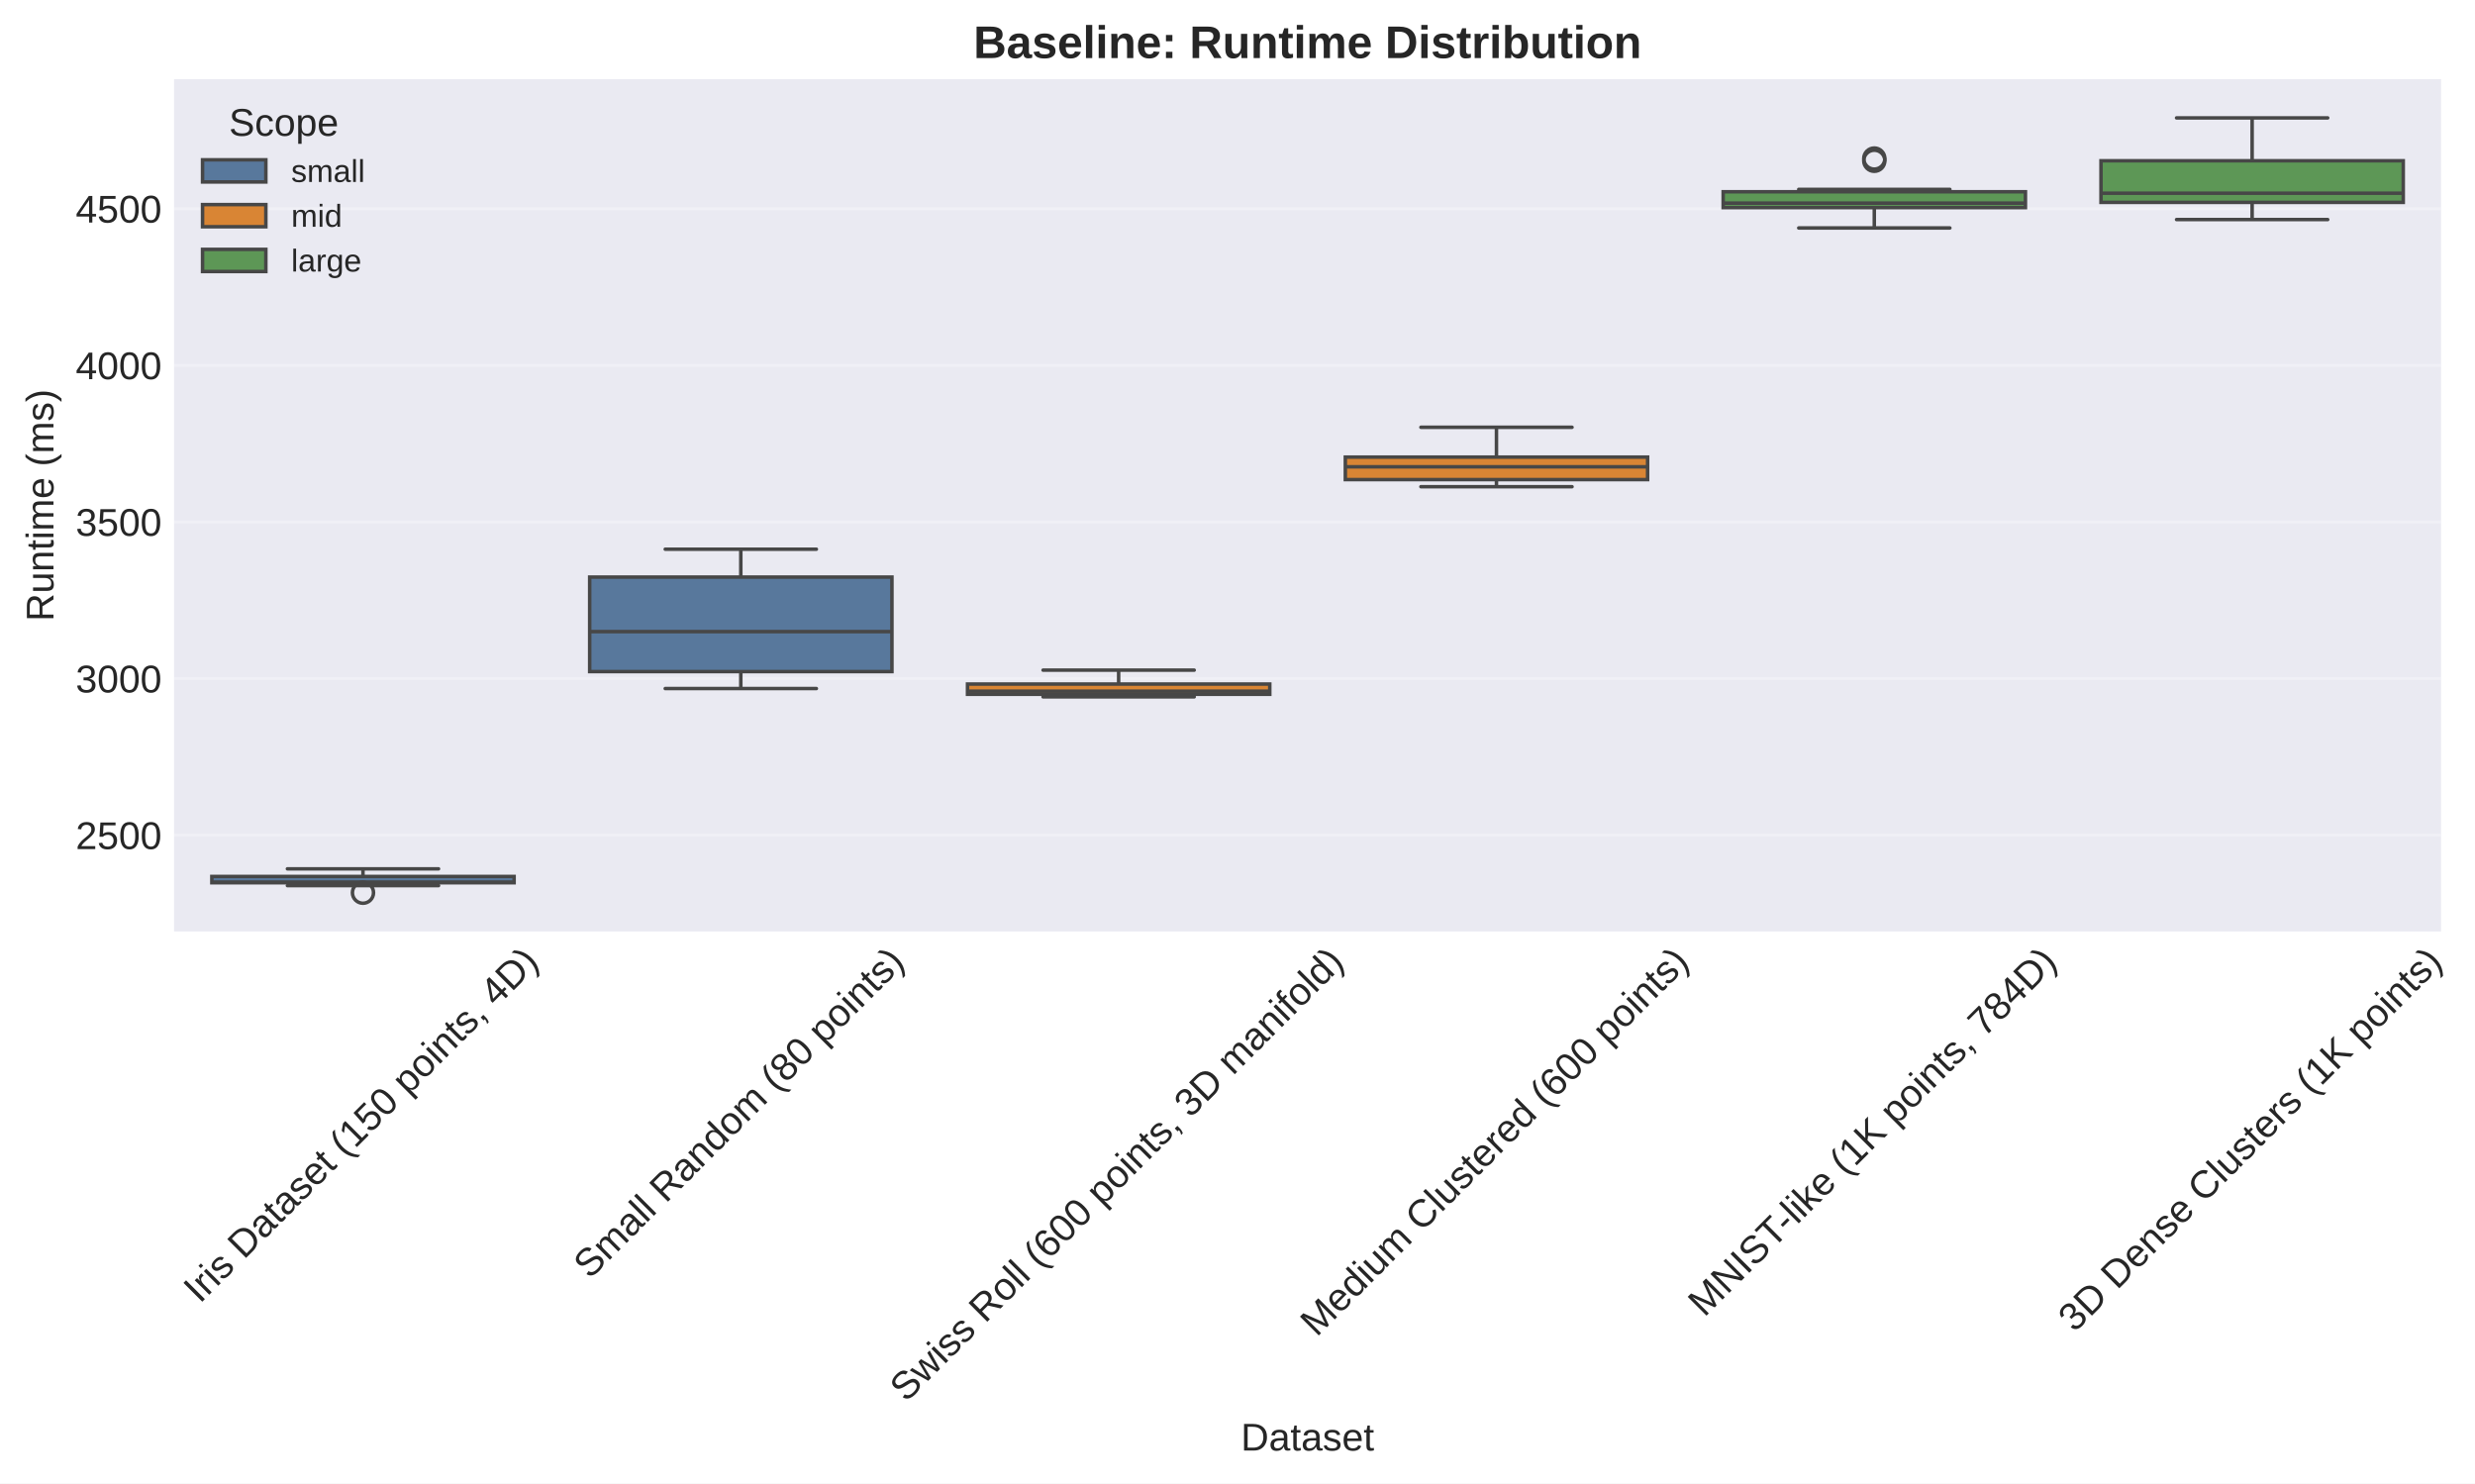
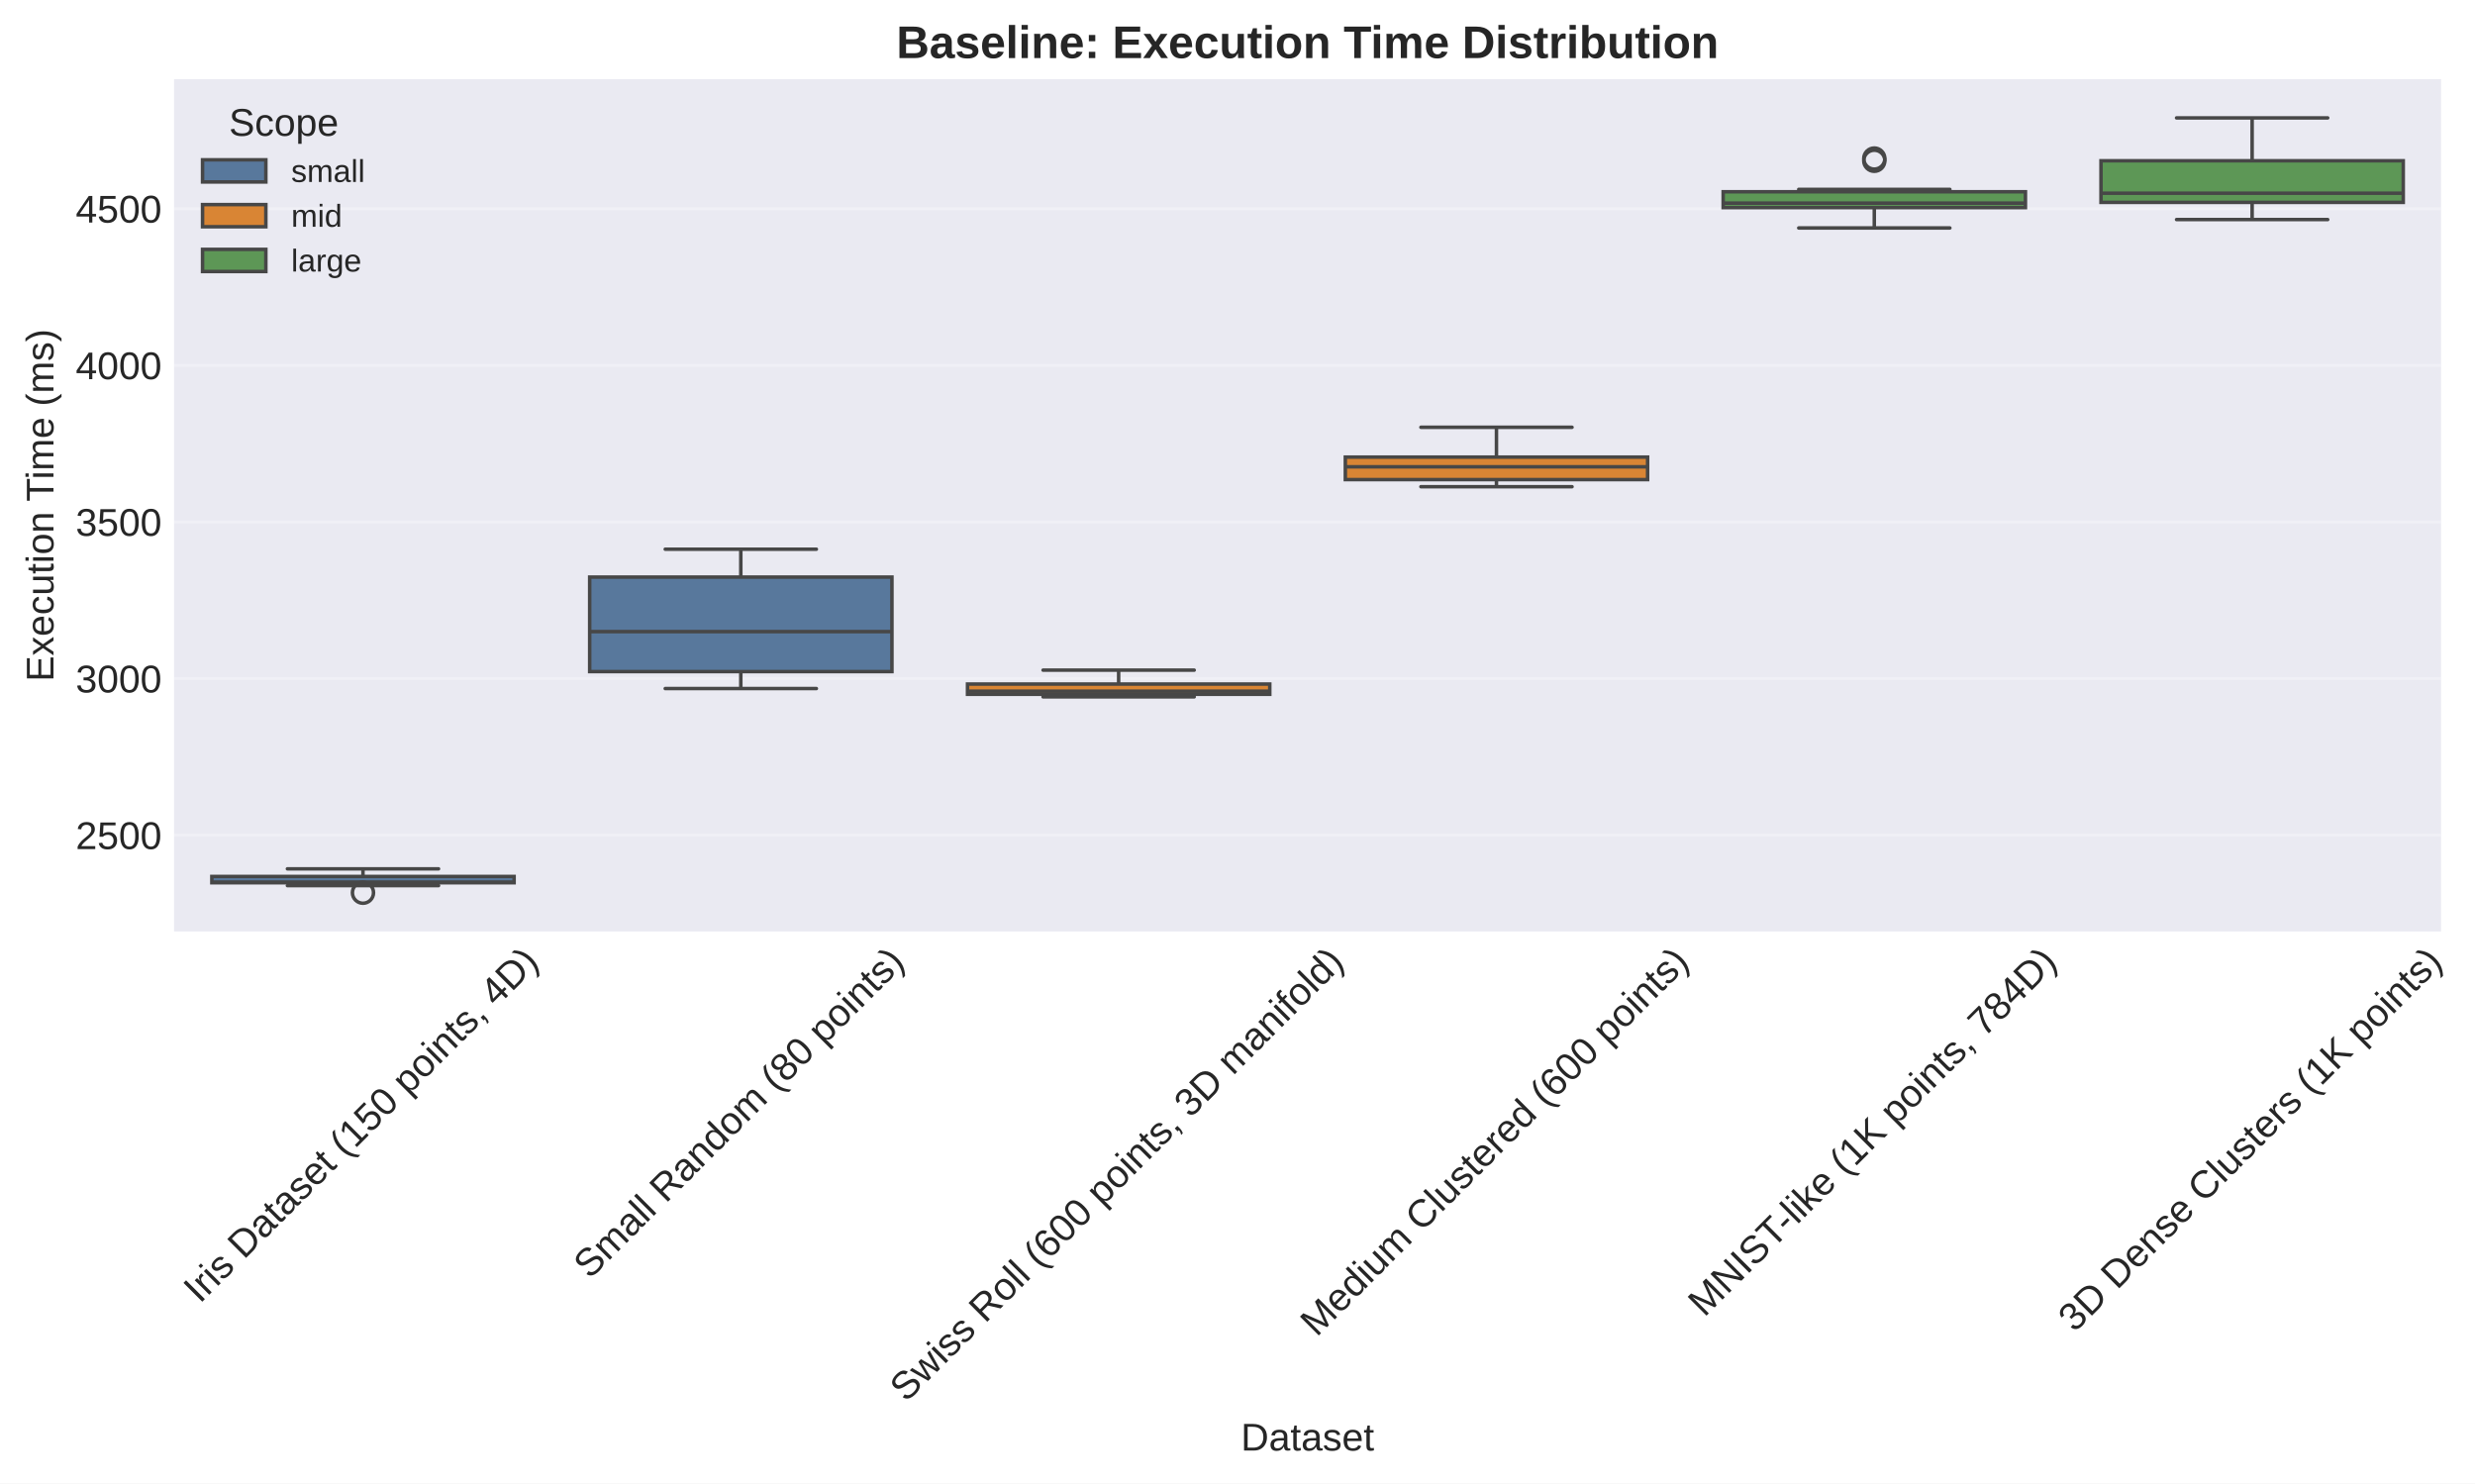
<svg xmlns="http://www.w3.org/2000/svg" xmlns:xlink="http://www.w3.org/1999/xlink" width="703.728pt" height="421.828pt" viewBox="0 0 703.728 421.828" version="1.1">
  <defs>
    <style type="text/css">*{stroke-linejoin: round; stroke-linecap: butt}</style>
  </defs>
  <g id="figure_1">
    <g id="patch_1">
      <path d="M 0 421.828  L 703.728 421.828  L 703.728 0  L 0 0  z " style="fill: #ffffff" />
    </g>
    <g id="axes_1">
      <g id="patch_2">
        <path d="M 49.491 264.842  L 694.073 264.842  L 694.073 22.505  L 49.491 22.505  z " style="fill: #eaeaf2" />
      </g>
      <g id="matplotlib.axis_1">
        <g id="xtick_1">
          <g id="line2d_1" />
          <g id="text_1">
            <text style="font-size: 11px; font-family: 'Arial', 'Liberation Sans', 'DejaVu Sans', 'Bitstream Vera Sans', sans-serif; fill: #262626" transform="translate(56.8038 370.8341) rotate(-45)">Iris Dataset (150 points, 4D)</text>
          </g>
        </g>
        <g id="xtick_2">
          <g id="line2d_2" />
          <g id="text_2">
            <text style="font-size: 11px; font-family: 'Arial', 'Liberation Sans', 'DejaVu Sans', 'Bitstream Vera Sans', sans-serif; fill: #262626" transform="translate(167.6917 363.9188) rotate(-45)">Small Random (80 points)</text>
          </g>
        </g>
        <g id="xtick_3">
          <g id="line2d_3" />
          <g id="text_3">
            <text style="font-size: 11px; font-family: 'Arial', 'Liberation Sans', 'DejaVu Sans', 'Bitstream Vera Sans', sans-serif; fill: #262626" transform="translate(257.6156 398.9315) rotate(-45)">Swiss Roll (600 points, 3D manifold)</text>
          </g>
        </g>
        <g id="xtick_4">
          <g id="line2d_4" />
          <g id="text_4">
            <text style="font-size: 11px; font-family: 'Arial', 'Liberation Sans', 'DejaVu Sans', 'Bitstream Vera Sans', sans-serif; fill: #262626" transform="translate(374.3384 380.3465) rotate(-45)">Medium Clustered (600 points)</text>
          </g>
        </g>
        <g id="xtick_5">
          <g id="line2d_5" />
          <g id="text_5">
            <text style="font-size: 11px; font-family: 'Arial', 'Liberation Sans', 'DejaVu Sans', 'Bitstream Vera Sans', sans-serif; fill: #262626" transform="translate(484.5828 374.7183) rotate(-45)">MNIST-like (1K points, 784D)</text>
          </g>
        </g>
        <g id="xtick_6">
          <g id="line2d_6" />
          <g id="text_6">
            <text style="font-size: 11px; font-family: 'Arial', 'Liberation Sans', 'DejaVu Sans', 'Bitstream Vera Sans', sans-serif; fill: #262626" transform="translate(589.8492 379.0461) rotate(-45)">3D Dense Clusters (1K points)</text>
          </g>
        </g>
        <g id="text_7">
          <text style="font-size: 11px; font-family: 'Arial', 'Liberation Sans', 'DejaVu Sans', 'Bitstream Vera Sans', sans-serif; text-anchor: middle; fill: #262626" x="371.782" y="412.442" transform="rotate(-0 371.7818 412.4422)">Dataset</text>
        </g>
      </g>
      <g id="matplotlib.axis_2">
        <g id="ytick_1">
          <g id="line2d_7">
-             <path d="M 49.491 237.483  L 694.073 237.483  " clip-path="url(#paab4be0b4d)" style="fill: none; stroke: #ffffff; stroke-opacity: 0.3; stroke-width: 0.8; stroke-linecap: round" />
+             <path d="M 49.491 237.483  L 694.073 237.483  " clip-path="url(#p5abfc167c6)" style="fill: none; stroke: #ffffff; stroke-opacity: 0.3; stroke-width: 0.8; stroke-linecap: round" />
          </g>
          <g id="line2d_8" />
          <g id="text_8">
            <text style="font-size: 11px; font-family: 'Arial', 'Liberation Sans', 'DejaVu Sans', 'Bitstream Vera Sans', sans-serif; text-anchor: end; fill: #262626" x="45.991" y="241.42" transform="rotate(-0 45.99094 241.4198)">2500</text>
          </g>
        </g>
        <g id="ytick_2">
          <g id="line2d_9">
-             <path d="M 49.491 192.95  L 694.073 192.95  " clip-path="url(#paab4be0b4d)" style="fill: none; stroke: #ffffff; stroke-opacity: 0.3; stroke-width: 0.8; stroke-linecap: round" />
+             <path d="M 49.491 192.95  L 694.073 192.95  " clip-path="url(#p5abfc167c6)" style="fill: none; stroke: #ffffff; stroke-opacity: 0.3; stroke-width: 0.8; stroke-linecap: round" />
          </g>
          <g id="line2d_10" />
          <g id="text_9">
            <text style="font-size: 11px; font-family: 'Arial', 'Liberation Sans', 'DejaVu Sans', 'Bitstream Vera Sans', sans-serif; text-anchor: end; fill: #262626" x="45.991" y="196.887" transform="rotate(-0 45.99094 196.8865)">3000</text>
          </g>
        </g>
        <g id="ytick_3">
          <g id="line2d_11">
-             <path d="M 49.491 148.416  L 694.073 148.416  " clip-path="url(#paab4be0b4d)" style="fill: none; stroke: #ffffff; stroke-opacity: 0.3; stroke-width: 0.8; stroke-linecap: round" />
+             <path d="M 49.491 148.416  L 694.073 148.416  " clip-path="url(#p5abfc167c6)" style="fill: none; stroke: #ffffff; stroke-opacity: 0.3; stroke-width: 0.8; stroke-linecap: round" />
          </g>
          <g id="line2d_12" />
          <g id="text_10">
            <text style="font-size: 11px; font-family: 'Arial', 'Liberation Sans', 'DejaVu Sans', 'Bitstream Vera Sans', sans-serif; text-anchor: end; fill: #262626" x="45.991" y="152.353" transform="rotate(-0 45.99094 152.3532)">3500</text>
          </g>
        </g>
        <g id="ytick_4">
          <g id="line2d_13">
-             <path d="M 49.491 103.883  L 694.073 103.883  " clip-path="url(#paab4be0b4d)" style="fill: none; stroke: #ffffff; stroke-opacity: 0.3; stroke-width: 0.8; stroke-linecap: round" />
+             <path d="M 49.491 103.883  L 694.073 103.883  " clip-path="url(#p5abfc167c6)" style="fill: none; stroke: #ffffff; stroke-opacity: 0.3; stroke-width: 0.8; stroke-linecap: round" />
          </g>
          <g id="line2d_14" />
          <g id="text_11">
            <text style="font-size: 11px; font-family: 'Arial', 'Liberation Sans', 'DejaVu Sans', 'Bitstream Vera Sans', sans-serif; text-anchor: end; fill: #262626" x="45.991" y="107.82" transform="rotate(-0 45.99094 107.8199)">4000</text>
          </g>
        </g>
        <g id="ytick_5">
          <g id="line2d_15">
-             <path d="M 49.491 59.35  L 694.073 59.35  " clip-path="url(#paab4be0b4d)" style="fill: none; stroke: #ffffff; stroke-opacity: 0.3; stroke-width: 0.8; stroke-linecap: round" />
+             <path d="M 49.491 59.35  L 694.073 59.35  " clip-path="url(#p5abfc167c6)" style="fill: none; stroke: #ffffff; stroke-opacity: 0.3; stroke-width: 0.8; stroke-linecap: round" />
          </g>
          <g id="line2d_16" />
          <g id="text_12">
            <text style="font-size: 11px; font-family: 'Arial', 'Liberation Sans', 'DejaVu Sans', 'Bitstream Vera Sans', sans-serif; text-anchor: end; fill: #262626" x="45.991" y="63.287" transform="rotate(-0 45.99094 63.28658)">4500</text>
          </g>
        </g>
        <g id="text_13">
-           <text style="font-size: 11px; font-family: 'Arial', 'Liberation Sans', 'DejaVu Sans', 'Bitstream Vera Sans', sans-serif; text-anchor: middle; fill: #262626" x="15.208" y="143.674" transform="rotate(-90 15.20766 143.6736)">Runtime (ms)</text>
+           <text style="font-size: 11px; font-family: 'Arial', 'Liberation Sans', 'DejaVu Sans', 'Bitstream Vera Sans', sans-serif; text-anchor: middle; fill: #262626" x="15.208" y="143.674" transform="rotate(-90 15.20766 143.6736)">Execution Time (ms)</text>
        </g>
      </g>
      <g id="patch_3">
-         <path d="M 103.206 460.15  L 103.206 460.15  L 103.206 460.15  L 103.206 460.15  z " clip-path="url(#paab4be0b4d)" style="fill: #58789c; stroke: #474747; stroke-linejoin: miter" />
+         <path d="M 103.206 460.15  L 103.206 460.15  L 103.206 460.15  L 103.206 460.15  z " clip-path="url(#p5abfc167c6)" style="fill: #58789c; stroke: #474747; stroke-linejoin: miter" />
      </g>
      <g id="patch_4">
-         <path d="M 103.206 460.15  L 103.206 460.15  L 103.206 460.15  L 103.206 460.15  z " clip-path="url(#paab4be0b4d)" style="fill: #d98534; stroke: #474747; stroke-linejoin: miter" />
+         <path d="M 103.206 460.15  L 103.206 460.15  L 103.206 460.15  L 103.206 460.15  z " clip-path="url(#p5abfc167c6)" style="fill: #d98534; stroke: #474747; stroke-linejoin: miter" />
      </g>
      <g id="patch_5">
-         <path d="M 103.206 460.15  L 103.206 460.15  L 103.206 460.15  L 103.206 460.15  z " clip-path="url(#paab4be0b4d)" style="fill: #5d9756; stroke: #474747; stroke-linejoin: miter" />
+         <path d="M 103.206 460.15  L 103.206 460.15  L 103.206 460.15  L 103.206 460.15  z " clip-path="url(#p5abfc167c6)" style="fill: #5d9756; stroke: #474747; stroke-linejoin: miter" />
      </g>
      <g id="patch_6">
-         <path d="M 60.234 250.997  L 146.178 250.997  L 146.178 249.209  L 60.234 249.209  L 60.234 250.997  z " clip-path="url(#paab4be0b4d)" style="fill: #58789c; stroke: #474747; stroke-linejoin: miter" />
+         <path d="M 60.234 250.997  L 146.178 250.997  L 146.178 249.209  L 60.234 249.209  L 60.234 250.997  z " clip-path="url(#p5abfc167c6)" style="fill: #58789c; stroke: #474747; stroke-linejoin: miter" />
      </g>
      <g id="line2d_17">
-         <path d="M 103.206 250.997  L 103.206 251.814  " clip-path="url(#paab4be0b4d)" style="fill: none; stroke: #474747" />
+         <path d="M 103.206 250.997  L 103.206 251.814  " clip-path="url(#p5abfc167c6)" style="fill: none; stroke: #474747" />
      </g>
      <g id="line2d_18">
-         <path d="M 103.206 249.209  L 103.206 247.04  " clip-path="url(#paab4be0b4d)" style="fill: none; stroke: #474747" />
+         <path d="M 103.206 249.209  L 103.206 247.04  " clip-path="url(#p5abfc167c6)" style="fill: none; stroke: #474747" />
      </g>
      <g id="line2d_19">
-         <path d="M 81.72 251.814  L 124.692 251.814  " clip-path="url(#paab4be0b4d)" style="fill: none; stroke: #474747; stroke-linecap: round" />
+         <path d="M 81.72 251.814  L 124.692 251.814  " clip-path="url(#p5abfc167c6)" style="fill: none; stroke: #474747; stroke-linecap: round" />
      </g>
      <g id="line2d_20">
-         <path d="M 81.72 247.04  L 124.692 247.04  " clip-path="url(#paab4be0b4d)" style="fill: none; stroke: #474747; stroke-linecap: round" />
+         <path d="M 81.72 247.04  L 124.692 247.04  " clip-path="url(#p5abfc167c6)" style="fill: none; stroke: #474747; stroke-linecap: round" />
      </g>
      <g id="line2d_21">
        <defs>
-           <path id="m07bdf77b1a" d="M 0 3  C 0.796 3 1.559 2.684 2.121 2.121  C 2.684 1.559 3 0.796 3 0  C 3 -0.796 2.684 -1.559 2.121 -2.121  C 1.559 -2.684 0.796 -3 0 -3  C -0.796 -3 -1.559 -2.684 -2.121 -2.121  C -2.684 -1.559 -3 -0.796 -3 0  C -3 0.796 -2.684 1.559 -2.121 2.121  C -1.559 2.684 -0.796 3 0 3  z " style="stroke: #474747" />
+           <path id="m48fa3e6321" d="M 0 3  C 0.796 3 1.559 2.684 2.121 2.121  C 2.684 1.559 3 0.796 3 0  C 3 -0.796 2.684 -1.559 2.121 -2.121  C 1.559 -2.684 0.796 -3 0 -3  C -0.796 -3 -1.559 -2.684 -2.121 -2.121  C -2.684 -1.559 -3 -0.796 -3 0  C -3 0.796 -2.684 1.559 -2.121 2.121  C -1.559 2.684 -0.796 3 0 3  z " style="stroke: #474747" />
        </defs>
-         <g clip-path="url(#paab4be0b4d)">
-           <use xlink:href="#m07bdf77b1a" x="103.206" y="253.827" style="fill-opacity: 0; stroke: #474747" />
+         <g clip-path="url(#p5abfc167c6)">
+           <use xlink:href="#m48fa3e6321" x="103.206" y="253.827" style="fill-opacity: 0; stroke: #474747" />
        </g>
      </g>
      <g id="patch_7">
-         <path d="M 167.664 190.957  L 253.608 190.957  L 253.608 164.088  L 167.664 164.088  L 167.664 190.957  z " clip-path="url(#paab4be0b4d)" style="fill: #58789c; stroke: #474747; stroke-linejoin: miter" />
+         <path d="M 167.664 190.957  L 253.608 190.957  L 253.608 164.088  L 167.664 164.088  L 167.664 190.957  z " clip-path="url(#p5abfc167c6)" style="fill: #58789c; stroke: #474747; stroke-linejoin: miter" />
      </g>
      <g id="line2d_22">
-         <path d="M 210.636 190.957  L 210.636 195.782  " clip-path="url(#paab4be0b4d)" style="fill: none; stroke: #474747" />
+         <path d="M 210.636 190.957  L 210.636 195.782  " clip-path="url(#p5abfc167c6)" style="fill: none; stroke: #474747" />
      </g>
      <g id="line2d_23">
-         <path d="M 210.636 164.088  L 210.636 156.156  " clip-path="url(#paab4be0b4d)" style="fill: none; stroke: #474747" />
+         <path d="M 210.636 164.088  L 210.636 156.156  " clip-path="url(#p5abfc167c6)" style="fill: none; stroke: #474747" />
      </g>
      <g id="line2d_24">
-         <path d="M 189.15 195.782  L 232.122 195.782  " clip-path="url(#paab4be0b4d)" style="fill: none; stroke: #474747; stroke-linecap: round" />
+         <path d="M 189.15 195.782  L 232.122 195.782  " clip-path="url(#p5abfc167c6)" style="fill: none; stroke: #474747; stroke-linecap: round" />
      </g>
      <g id="line2d_25">
-         <path d="M 189.15 156.156  L 232.122 156.156  " clip-path="url(#paab4be0b4d)" style="fill: none; stroke: #474747; stroke-linecap: round" />
+         <path d="M 189.15 156.156  L 232.122 156.156  " clip-path="url(#p5abfc167c6)" style="fill: none; stroke: #474747; stroke-linecap: round" />
      </g>
      <g id="line2d_26" />
      <g id="patch_8">
-         <path d="M 275.095 197.412  L 361.039 197.412  L 361.039 194.502  L 275.095 194.502  L 275.095 197.412  z " clip-path="url(#paab4be0b4d)" style="fill: #d98534; stroke: #474747; stroke-linejoin: miter" />
+         <path d="M 275.095 197.412  L 361.039 197.412  L 361.039 194.502  L 275.095 194.502  L 275.095 197.412  z " clip-path="url(#p5abfc167c6)" style="fill: #d98534; stroke: #474747; stroke-linejoin: miter" />
      </g>
      <g id="line2d_27">
-         <path d="M 318.067 197.412  L 318.067 198.142  " clip-path="url(#paab4be0b4d)" style="fill: none; stroke: #474747" />
+         <path d="M 318.067 197.412  L 318.067 198.142  " clip-path="url(#p5abfc167c6)" style="fill: none; stroke: #474747" />
      </g>
      <g id="line2d_28">
-         <path d="M 318.067 194.502  L 318.067 190.545  " clip-path="url(#paab4be0b4d)" style="fill: none; stroke: #474747" />
+         <path d="M 318.067 194.502  L 318.067 190.545  " clip-path="url(#p5abfc167c6)" style="fill: none; stroke: #474747" />
      </g>
      <g id="line2d_29">
-         <path d="M 296.581 198.142  L 339.553 198.142  " clip-path="url(#paab4be0b4d)" style="fill: none; stroke: #474747; stroke-linecap: round" />
+         <path d="M 296.581 198.142  L 339.553 198.142  " clip-path="url(#p5abfc167c6)" style="fill: none; stroke: #474747; stroke-linecap: round" />
      </g>
      <g id="line2d_30">
-         <path d="M 296.581 190.545  L 339.553 190.545  " clip-path="url(#paab4be0b4d)" style="fill: none; stroke: #474747; stroke-linecap: round" />
+         <path d="M 296.581 190.545  L 339.553 190.545  " clip-path="url(#p5abfc167c6)" style="fill: none; stroke: #474747; stroke-linecap: round" />
      </g>
      <g id="line2d_31" />
      <g id="patch_9">
-         <path d="M 382.525 136.37  L 468.469 136.37  L 468.469 129.973  L 382.525 129.973  L 382.525 136.37  z " clip-path="url(#paab4be0b4d)" style="fill: #d98534; stroke: #474747; stroke-linejoin: miter" />
+         <path d="M 382.525 136.37  L 468.469 136.37  L 468.469 129.973  L 382.525 129.973  L 382.525 136.37  z " clip-path="url(#p5abfc167c6)" style="fill: #d98534; stroke: #474747; stroke-linejoin: miter" />
      </g>
      <g id="line2d_32">
-         <path d="M 425.497 136.37  L 425.497 138.387  " clip-path="url(#paab4be0b4d)" style="fill: none; stroke: #474747" />
+         <path d="M 425.497 136.37  L 425.497 138.387  " clip-path="url(#p5abfc167c6)" style="fill: none; stroke: #474747" />
      </g>
      <g id="line2d_33">
-         <path d="M 425.497 129.973  L 425.497 121.492  " clip-path="url(#paab4be0b4d)" style="fill: none; stroke: #474747" />
+         <path d="M 425.497 129.973  L 425.497 121.492  " clip-path="url(#p5abfc167c6)" style="fill: none; stroke: #474747" />
      </g>
      <g id="line2d_34">
-         <path d="M 404.011 138.387  L 446.983 138.387  " clip-path="url(#paab4be0b4d)" style="fill: none; stroke: #474747; stroke-linecap: round" />
+         <path d="M 404.011 138.387  L 446.983 138.387  " clip-path="url(#p5abfc167c6)" style="fill: none; stroke: #474747; stroke-linecap: round" />
      </g>
      <g id="line2d_35">
-         <path d="M 404.011 121.492  L 446.983 121.492  " clip-path="url(#paab4be0b4d)" style="fill: none; stroke: #474747; stroke-linecap: round" />
+         <path d="M 404.011 121.492  L 446.983 121.492  " clip-path="url(#p5abfc167c6)" style="fill: none; stroke: #474747; stroke-linecap: round" />
      </g>
      <g id="line2d_36" />
      <g id="patch_10">
-         <path d="M 489.955 59.036  L 575.899 59.036  L 575.899 54.522  L 489.955 54.522  L 489.955 59.036  z " clip-path="url(#paab4be0b4d)" style="fill: #5d9756; stroke: #474747; stroke-linejoin: miter" />
+         <path d="M 489.955 59.036  L 575.899 59.036  L 575.899 54.522  L 489.955 54.522  L 489.955 59.036  z " clip-path="url(#p5abfc167c6)" style="fill: #5d9756; stroke: #474747; stroke-linejoin: miter" />
      </g>
      <g id="line2d_37">
-         <path d="M 532.927 59.036  L 532.927 64.818  " clip-path="url(#paab4be0b4d)" style="fill: none; stroke: #474747" />
+         <path d="M 532.927 59.036  L 532.927 64.818  " clip-path="url(#p5abfc167c6)" style="fill: none; stroke: #474747" />
      </g>
      <g id="line2d_38">
-         <path d="M 532.927 54.522  L 532.927 53.845  " clip-path="url(#paab4be0b4d)" style="fill: none; stroke: #474747" />
+         <path d="M 532.927 54.522  L 532.927 53.845  " clip-path="url(#p5abfc167c6)" style="fill: none; stroke: #474747" />
      </g>
      <g id="line2d_39">
-         <path d="M 511.441 64.818  L 554.413 64.818  " clip-path="url(#paab4be0b4d)" style="fill: none; stroke: #474747; stroke-linecap: round" />
+         <path d="M 511.441 64.818  L 554.413 64.818  " clip-path="url(#p5abfc167c6)" style="fill: none; stroke: #474747; stroke-linecap: round" />
      </g>
      <g id="line2d_40">
-         <path d="M 511.441 53.845  L 554.413 53.845  " clip-path="url(#paab4be0b4d)" style="fill: none; stroke: #474747; stroke-linecap: round" />
+         <path d="M 511.441 53.845  L 554.413 53.845  " clip-path="url(#p5abfc167c6)" style="fill: none; stroke: #474747; stroke-linecap: round" />
      </g>
      <g id="line2d_41">
-         <g clip-path="url(#paab4be0b4d)">
-           <use xlink:href="#m07bdf77b1a" x="532.927" y="45.714" style="fill-opacity: 0; stroke: #474747" />
-           <use xlink:href="#m07bdf77b1a" x="532.927" y="45.081" style="fill-opacity: 0; stroke: #474747" />
+         <g clip-path="url(#p5abfc167c6)">
+           <use xlink:href="#m48fa3e6321" x="532.927" y="45.714" style="fill-opacity: 0; stroke: #474747" />
+           <use xlink:href="#m48fa3e6321" x="532.927" y="45.081" style="fill-opacity: 0; stroke: #474747" />
        </g>
      </g>
      <g id="patch_11">
-         <path d="M 597.385 57.544  L 683.33 57.544  L 683.33 45.711  L 597.385 45.711  L 597.385 57.544  z " clip-path="url(#paab4be0b4d)" style="fill: #5d9756; stroke: #474747; stroke-linejoin: miter" />
+         <path d="M 597.385 57.544  L 683.33 57.544  L 683.33 45.711  L 597.385 45.711  L 597.385 57.544  z " clip-path="url(#p5abfc167c6)" style="fill: #5d9756; stroke: #474747; stroke-linejoin: miter" />
      </g>
      <g id="line2d_42">
-         <path d="M 640.357 57.544  L 640.357 62.431  " clip-path="url(#paab4be0b4d)" style="fill: none; stroke: #474747" />
+         <path d="M 640.357 57.544  L 640.357 62.431  " clip-path="url(#p5abfc167c6)" style="fill: none; stroke: #474747" />
      </g>
      <g id="line2d_43">
-         <path d="M 640.357 45.711  L 640.357 33.52  " clip-path="url(#paab4be0b4d)" style="fill: none; stroke: #474747" />
+         <path d="M 640.357 45.711  L 640.357 33.52  " clip-path="url(#p5abfc167c6)" style="fill: none; stroke: #474747" />
      </g>
      <g id="line2d_44">
-         <path d="M 618.871 62.431  L 661.844 62.431  " clip-path="url(#paab4be0b4d)" style="fill: none; stroke: #474747; stroke-linecap: round" />
+         <path d="M 618.871 62.431  L 661.844 62.431  " clip-path="url(#p5abfc167c6)" style="fill: none; stroke: #474747; stroke-linecap: round" />
      </g>
      <g id="line2d_45">
-         <path d="M 618.871 33.52  L 661.844 33.52  " clip-path="url(#paab4be0b4d)" style="fill: none; stroke: #474747; stroke-linecap: round" />
+         <path d="M 618.871 33.52  L 661.844 33.52  " clip-path="url(#p5abfc167c6)" style="fill: none; stroke: #474747; stroke-linecap: round" />
      </g>
      <g id="line2d_46" />
      <g id="line2d_47">
-         <path d="M 60.234 250.83  L 146.178 250.83  " clip-path="url(#paab4be0b4d)" style="fill: none; stroke: #474747" />
+         <path d="M 60.234 250.83  L 146.178 250.83  " clip-path="url(#p5abfc167c6)" style="fill: none; stroke: #474747" />
      </g>
      <g id="line2d_48">
-         <path d="M 167.664 179.59  L 253.608 179.59  " clip-path="url(#paab4be0b4d)" style="fill: none; stroke: #474747" />
+         <path d="M 167.664 179.59  L 253.608 179.59  " clip-path="url(#p5abfc167c6)" style="fill: none; stroke: #474747" />
      </g>
      <g id="line2d_49">
-         <path d="M 275.095 196.526  L 361.039 196.526  " clip-path="url(#paab4be0b4d)" style="fill: none; stroke: #474747" />
+         <path d="M 275.095 196.526  L 361.039 196.526  " clip-path="url(#p5abfc167c6)" style="fill: none; stroke: #474747" />
      </g>
      <g id="line2d_50">
-         <path d="M 382.525 132.732  L 468.469 132.732  " clip-path="url(#paab4be0b4d)" style="fill: none; stroke: #474747" />
+         <path d="M 382.525 132.732  L 468.469 132.732  " clip-path="url(#p5abfc167c6)" style="fill: none; stroke: #474747" />
      </g>
      <g id="line2d_51">
-         <path d="M 489.955 57.764  L 575.899 57.764  " clip-path="url(#paab4be0b4d)" style="fill: none; stroke: #474747" />
+         <path d="M 489.955 57.764  L 575.899 57.764  " clip-path="url(#p5abfc167c6)" style="fill: none; stroke: #474747" />
      </g>
      <g id="line2d_52">
-         <path d="M 597.385 54.937  L 683.33 54.937  " clip-path="url(#paab4be0b4d)" style="fill: none; stroke: #474747" />
+         <path d="M 597.385 54.937  L 683.33 54.937  " clip-path="url(#p5abfc167c6)" style="fill: none; stroke: #474747" />
      </g>
      <g id="patch_12">
        <path d="M 49.491 264.842  L 49.491 22.505  " style="fill: none" />
      </g>
      <g id="patch_13">
        <path d="M 694.073 264.842  L 694.073 22.505  " style="fill: none" />
      </g>
      <g id="patch_14">
        <path d="M 49.491 264.842  L 694.073 264.842  " style="fill: none" />
      </g>
      <g id="patch_15">
        <path d="M 49.491 22.505  L 694.073 22.505  " style="fill: none" />
      </g>
      <g id="text_14">
-         <text style="font-weight: 700; font-size: 13px; font-family: 'Arial', 'Liberation Sans', 'DejaVu Sans', 'Bitstream Vera Sans', sans-serif; text-anchor: middle; fill: #262626" x="371.782" y="16.505" transform="rotate(-0 371.7818 16.50516)">Baseline: Runtime Distribution</text>
+         <text style="font-weight: 700; font-size: 13px; font-family: 'Arial', 'Liberation Sans', 'DejaVu Sans', 'Bitstream Vera Sans', sans-serif; text-anchor: middle; fill: #262626" x="371.782" y="16.505" transform="rotate(-0 371.7818 16.50516)">Baseline: Execution Time Distribution</text>
      </g>
      <g id="legend_1">
        <g id="text_15">
          <text style="font-size: 11px; font-family: 'Arial', 'Liberation Sans', 'DejaVu Sans', 'Bitstream Vera Sans', sans-serif; text-anchor: start; fill: #262626" x="65.097" y="38.613" transform="rotate(-0 65.09719 38.61281)">Scope</text>
        </g>
        <g id="patch_16">
          <path d="M 57.591 51.741  L 75.591 51.741  L 75.591 45.441  L 57.591 45.441  z " style="fill: #58789c; stroke: #474747; stroke-linejoin: miter" />
        </g>
        <g id="text_16">
          <text style="font-size: 9px; font-family: 'Arial', 'Liberation Sans', 'DejaVu Sans', 'Bitstream Vera Sans', sans-serif; text-anchor: start; fill: #262626" x="82.791" y="51.741" transform="rotate(-0 82.79094 51.74109)">small</text>
        </g>
        <g id="patch_17">
          <path d="M 57.591 64.472  L 75.591 64.472  L 75.591 58.172  L 57.591 58.172  z " style="fill: #d98534; stroke: #474747; stroke-linejoin: miter" />
        </g>
        <g id="text_17">
          <text style="font-size: 9px; font-family: 'Arial', 'Liberation Sans', 'DejaVu Sans', 'Bitstream Vera Sans', sans-serif; text-anchor: start; fill: #262626" x="82.791" y="64.472" transform="rotate(-0 82.79094 64.47187)">mid</text>
        </g>
        <g id="patch_18">
          <path d="M 57.591 77.203  L 75.591 77.203  L 75.591 70.903  L 57.591 70.903  z " style="fill: #5d9756; stroke: #474747; stroke-linejoin: miter" />
        </g>
        <g id="text_18">
          <text style="font-size: 9px; font-family: 'Arial', 'Liberation Sans', 'DejaVu Sans', 'Bitstream Vera Sans', sans-serif; text-anchor: start; fill: #262626" x="82.791" y="77.203" transform="rotate(-0 82.79094 77.20266)">large</text>
        </g>
      </g>
    </g>
  </g>
  <defs>
-     <clipPath id="paab4be0b4d">
+     <clipPath id="p5abfc167c6">
      <rect x="49.491" y="22.505" width="644.582" height="242.337" />
    </clipPath>
  </defs>
</svg>
